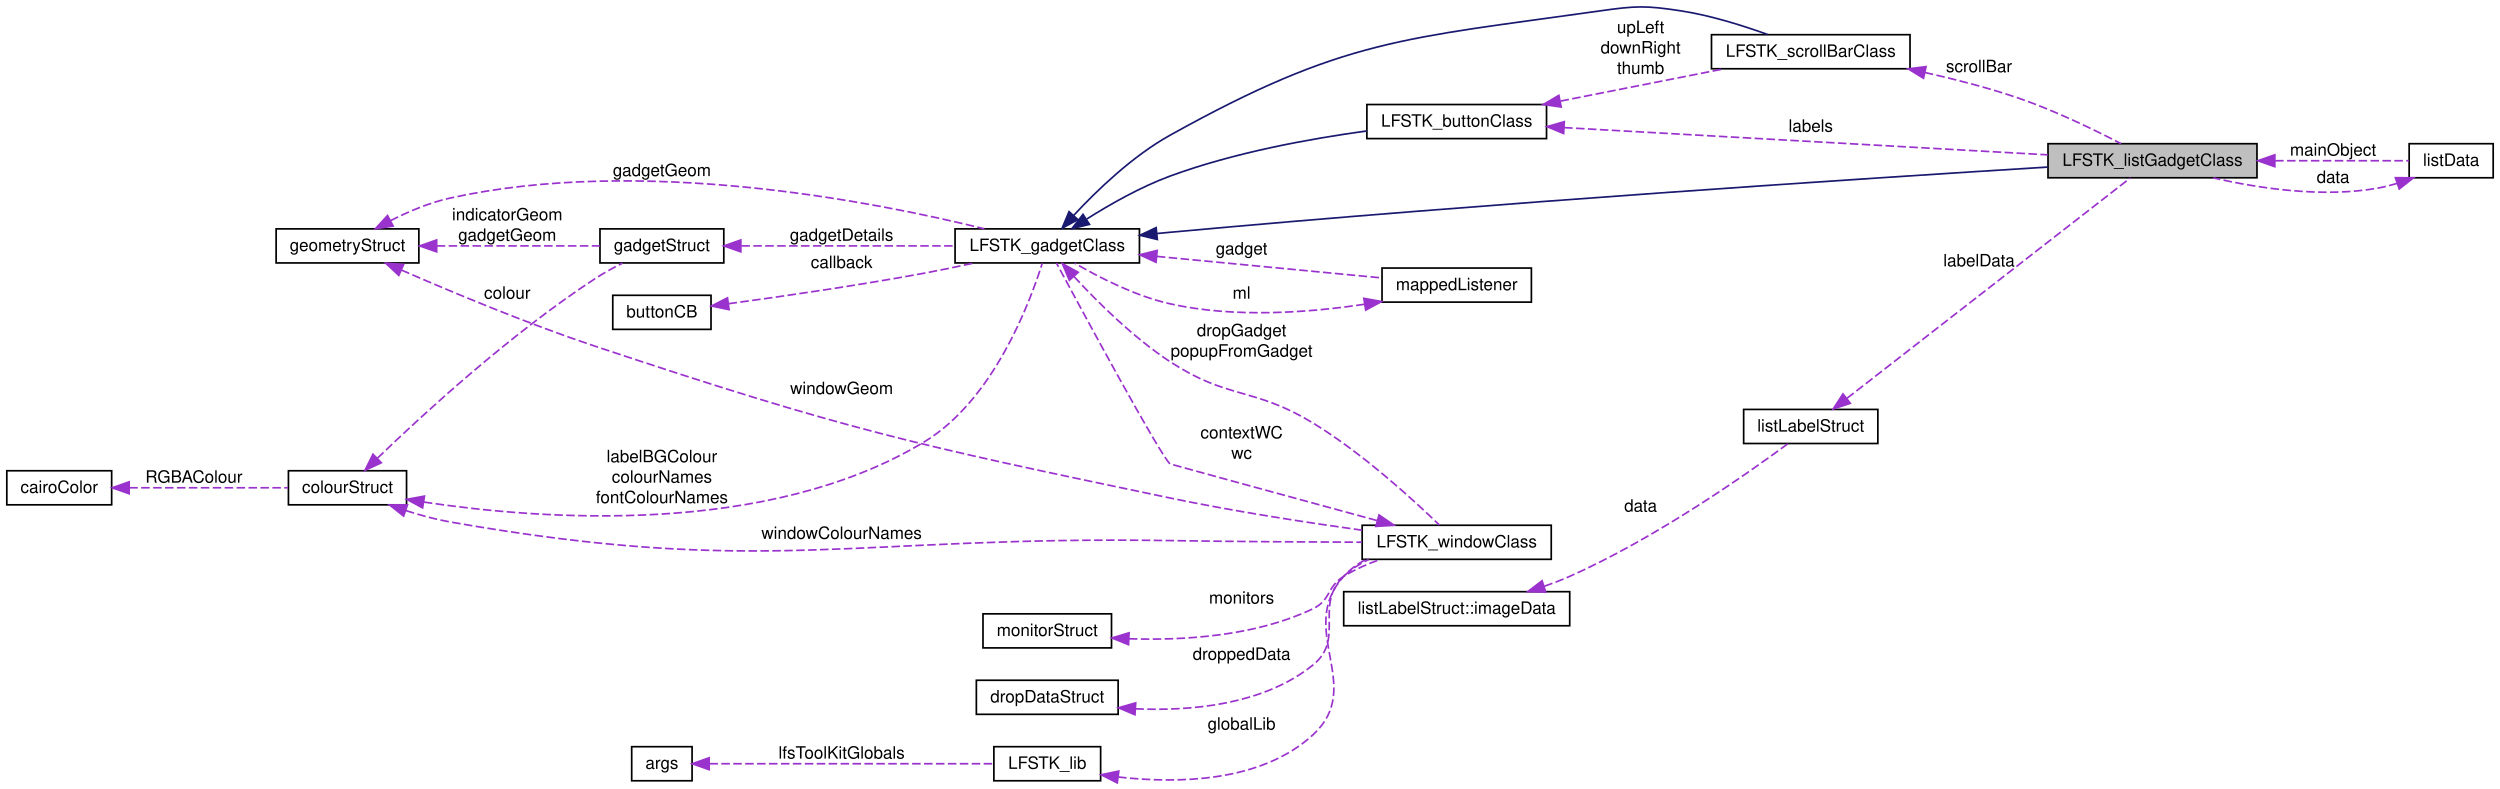
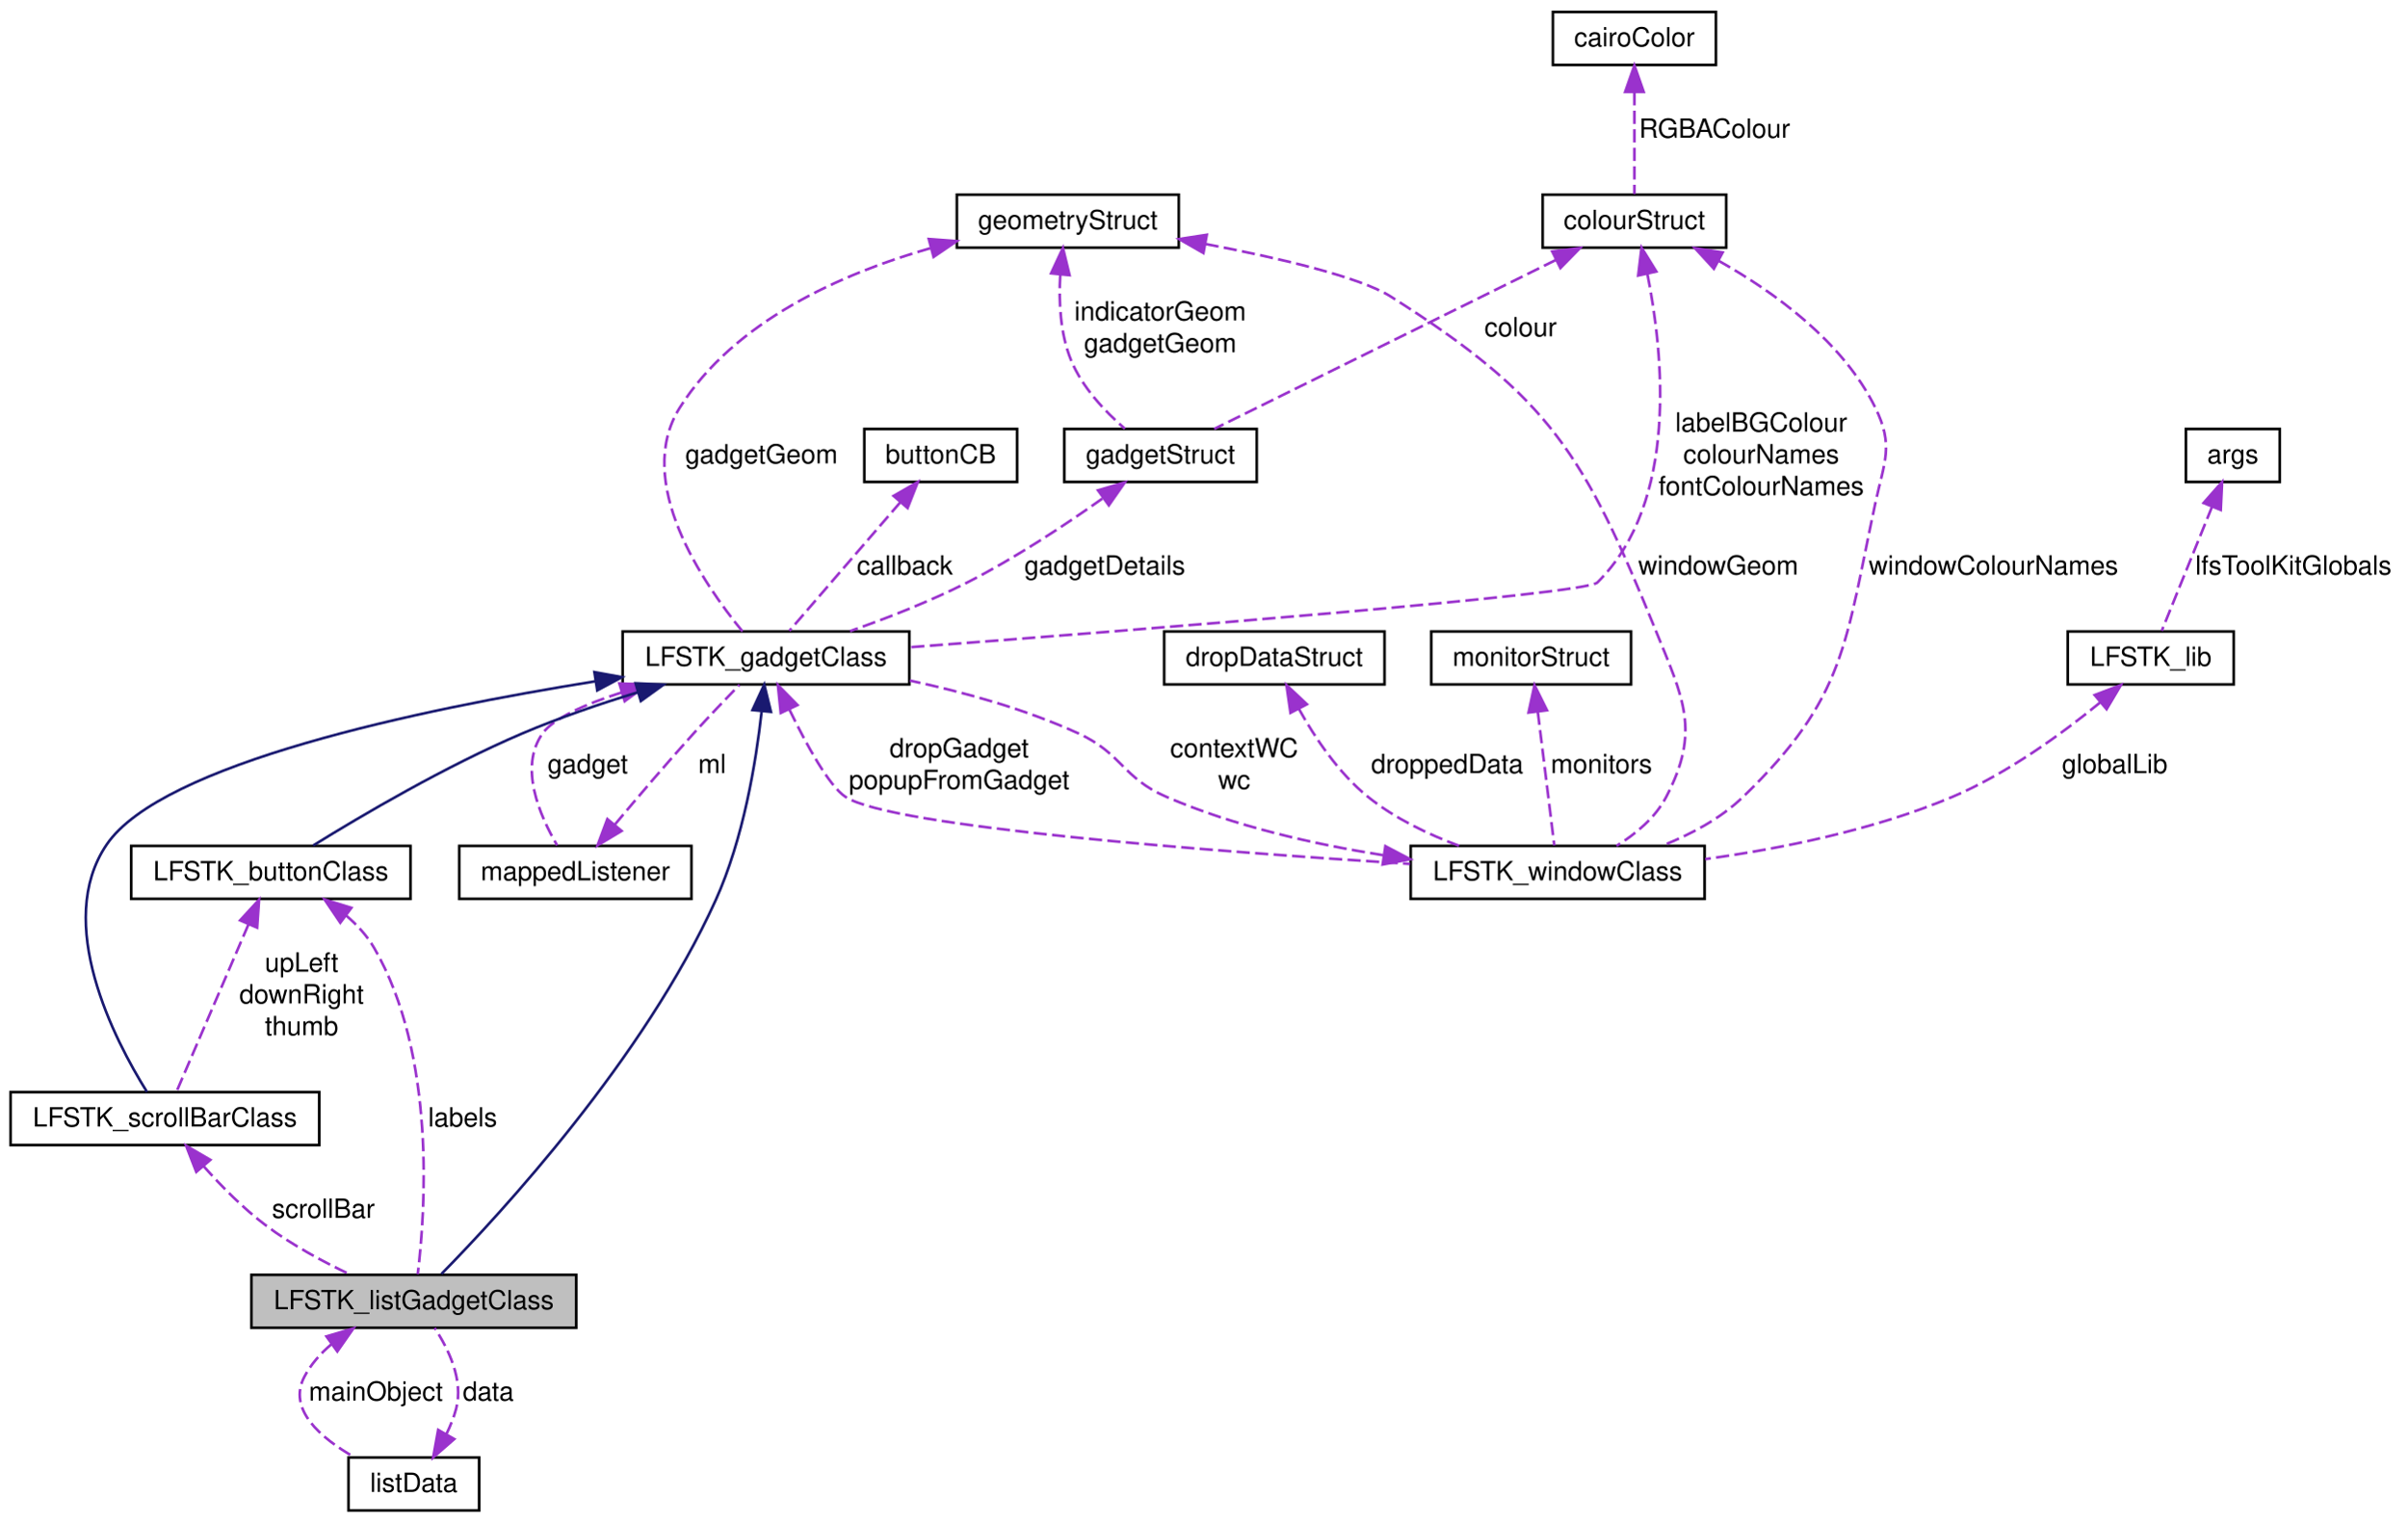
- <svg xmlns="http://www.w3.org/2000/svg" xmlns:xlink="http://www.w3.org/1999/xlink" width="1468pt" height="463pt" viewBox="0.00 0.00 1467.69 462.83">
-   <g id="graph0" class="graph" transform="scale(1 1) rotate(0) translate(4 458.8293)">
+ <svg xmlns="http://www.w3.org/2000/svg" xmlns:xlink="http://www.w3.org/1999/xlink" width="909pt" height="575pt" viewBox="0.00 0.00 909.06 575.00">
+   <g id="graph0" class="graph" transform="scale(1 1) rotate(0) translate(4 571)">
    <g id="node1" class="node">
      <g id="a_node1">
        <a xlink:title="List class for LFSToolKit.">
-           <polygon fill="#bfbfbf" stroke="#000000" points="1198.335,-354.5 1198.335,-374.5 1321.017,-374.5 1321.017,-354.5 1198.335,-354.5" />
-           <text text-anchor="middle" x="1259.676" y="-361.5" font-family="Helvetica,sans-Serif" font-size="10.00" fill="#000000">LFSTK_listGadgetClass</text>
-         </a>
-       </g>
-     </g>
-     <g id="node18" class="node">
-       <g id="a_node18">
+           <polygon fill="#bfbfbf" stroke="#000000" points="90.936,-69.5 90.936,-89.5 213.618,-89.5 213.618,-69.5 90.936,-69.5" />
+           <text text-anchor="middle" x="152.277" y="-76.5" font-family="Helvetica,sans-Serif" font-size="10.00" fill="#000000">LFSTK_listGadgetClass</text>
+         </a>
+       </g>
+     </g>
+     <g id="node16" class="node">
+       <g id="a_node16">
        <a xlink:href="structlist_data.xhtml" target="_top" xlink:title=" ">
-           <polygon fill="none" stroke="#000000" points="1410.357,-354.5 1410.357,-374.5 1459.69,-374.5 1459.69,-354.5 1410.357,-354.5" />
-           <text text-anchor="middle" x="1435.024" y="-361.5" font-family="Helvetica,sans-Serif" font-size="10.00" fill="#000000">listData</text>
-         </a>
-       </g>
-     </g>
-     <g id="edge26" class="edge">
-       <path fill="none" stroke="#9a32cd" stroke-dasharray="5,2" d="M1331.67,-364.5C1359.611,-364.5 1389.749,-364.5 1410.227,-364.5" />
-       <polygon fill="#9a32cd" stroke="#9a32cd" points="1331.497,-361 1321.497,-364.5 1331.497,-368 1331.497,-361" />
-       <text text-anchor="middle" x="1365.687" y="-367.5" font-family="Helvetica,sans-Serif" font-size="10.00" fill="#000000"> mainObject</text>
+           <polygon fill="none" stroke="#000000" points="127.611,-.5 127.611,-20.5 176.944,-20.5 176.944,-.5 127.611,-.5" />
+           <text text-anchor="middle" x="152.277" y="-7.5" font-family="Helvetica,sans-Serif" font-size="10.00" fill="#000000">listData</text>
+         </a>
+       </g>
+     </g>
+     <g id="edge24" class="edge">
+       <path fill="none" stroke="#9a32cd" stroke-dasharray="5,2" d="M121.151,-63.267C117.043,-59.782 113.407,-55.703 110.937,-51 104.49,-38.725 117.007,-27.915 129.915,-20.558" />
+       <polygon fill="#9a32cd" stroke="#9a32cd" points="119.289,-66.24 129.448,-69.246 123.382,-60.56 119.289,-66.24" />
+       <text text-anchor="middle" x="137.947" y="-42" font-family="Helvetica,sans-Serif" font-size="10.00" fill="#000000"> mainObject</text>
    </g>
    <g id="node2" class="node">
      <g id="a_node2">
        <a xlink:href="class_l_f_s_t_k__gadget_class.xhtml" target="_top" xlink:title="Base class for LFSToolKit gadgets.">
-           <polygon fill="none" stroke="#000000" points="556.694,-304.5 556.694,-324.5 664.939,-324.5 664.939,-304.5 556.694,-304.5" />
-           <text text-anchor="middle" x="610.817" y="-311.5" font-family="Helvetica,sans-Serif" font-size="10.00" fill="#000000">LFSTK_gadgetClass</text>
+           <polygon fill="none" stroke="#000000" points="231.155,-312.5 231.155,-332.5 339.399,-332.5 339.399,-312.5 231.155,-312.5" />
+           <text text-anchor="middle" x="285.277" y="-319.5" font-family="Helvetica,sans-Serif" font-size="10.00" fill="#000000">LFSTK_gadgetClass</text>
        </a>
      </g>
    </g>
    <g id="edge1" class="edge">
-       <path fill="none" stroke="#191970" d="M675.242,-321.769C677.841,-322.023 680.414,-322.268 682.939,-322.5 870.387,-339.715 1092.639,-354.243 1198.157,-360.786" />
-       <polygon fill="#191970" stroke="#191970" points="675.441,-318.271 665.14,-320.748 674.737,-325.236 675.441,-318.271" />
+       <path fill="none" stroke="#191970" d="M283.638,-302.233C281.51,-283.149 276.739,-254.122 266.277,-231 239.274,-171.321 185.366,-112.878 162.699,-89.812" />
+       <polygon fill="#191970" stroke="#191970" points="280.179,-302.829 284.629,-312.444 287.147,-302.153 280.179,-302.829" />
    </g>
    <g id="node7" class="node">
      <g id="a_node7">
        <a xlink:href="class_l_f_s_t_k__window_class.xhtml" target="_top" xlink:title="Window class for LFSToolKit.">
-           <polygon fill="none" stroke="#000000" points="795.694,-130.5 795.694,-150.5 906.699,-150.5 906.699,-130.5 795.694,-130.5" />
-           <text text-anchor="middle" x="851.197" y="-137.5" font-family="Helvetica,sans-Serif" font-size="10.00" fill="#000000">LFSTK_windowClass</text>
+           <polygon fill="none" stroke="#000000" points="528.774,-231.5 528.774,-251.5 639.779,-251.5 639.779,-231.5 528.774,-231.5" />
+           <text text-anchor="middle" x="584.277" y="-238.5" font-family="Helvetica,sans-Serif" font-size="10.00" fill="#000000">LFSTK_windowClass</text>
        </a>
      </g>
    </g>
    <g id="edge10" class="edge">
-       <path fill="none" stroke="#9a32cd" stroke-dasharray="5,2" d="M626.519,-296.518C640.251,-281.624 661.329,-260.678 682.939,-246.5 716.871,-224.239 732.235,-231.677 766.854,-210.5 796.073,-192.626 825.901,-165.28 841.036,-150.619" />
-       <polygon fill="#9a32cd" stroke="#9a32cd" points="623.79,-294.319 619.69,-304.088 628.987,-299.008 623.79,-294.319" />
-       <text text-anchor="middle" x="724.896" y="-261.5" font-family="Helvetica,sans-Serif" font-size="10.00" fill="#000000"> dropGadget</text>
-       <text text-anchor="middle" x="724.896" y="-249.5" font-family="Helvetica,sans-Serif" font-size="10.00" fill="#000000">popupFromGadget</text>
+       <path fill="none" stroke="#9a32cd" stroke-dasharray="5,2" d="M294.166,-302.92C300.561,-289.748 309.122,-274.071 315.362,-270 332.786,-258.634 454.998,-249.344 528.538,-244.705" />
+       <polygon fill="#9a32cd" stroke="#9a32cd" points="290.857,-301.732 289.773,-312.271 297.193,-304.709 290.857,-301.732" />
+       <text text-anchor="middle" x="358.235" y="-285" font-family="Helvetica,sans-Serif" font-size="10.00" fill="#000000"> dropGadget</text>
+       <text text-anchor="middle" x="358.235" y="-273" font-family="Helvetica,sans-Serif" font-size="10.00" fill="#000000">popupFromGadget</text>
    </g>
    <g id="node12" class="node">
      <g id="a_node12">
        <a xlink:href="structmapped_listener.xhtml" target="_top" xlink:title=" ">
-           <polygon fill="none" stroke="#000000" points="807.354,-281.5 807.354,-301.5 895.04,-301.5 895.04,-281.5 807.354,-281.5" />
-           <text text-anchor="middle" x="851.197" y="-288.5" font-family="Helvetica,sans-Serif" font-size="10.00" fill="#000000">mappedListener</text>
+           <polygon fill="none" stroke="#000000" points="169.434,-231.5 169.434,-251.5 257.12,-251.5 257.12,-231.5 169.434,-231.5" />
+           <text text-anchor="middle" x="213.277" y="-238.5" font-family="Helvetica,sans-Serif" font-size="10.00" fill="#000000">mappedListener</text>
        </a>
      </g>
    </g>
    <g id="edge16" class="edge">
-       <path fill="none" stroke="#9a32cd" stroke-dasharray="5,2" d="M675.139,-308.346C716.893,-304.35 770.217,-299.248 807.185,-295.711" />
-       <polygon fill="#9a32cd" stroke="#9a32cd" points="674.683,-304.873 665.062,-309.31 675.35,-311.841 674.683,-304.873" />
-       <text text-anchor="middle" x="724.896" y="-309.5" font-family="Helvetica,sans-Serif" font-size="10.00" fill="#000000"> gadget</text>
+       <path fill="none" stroke="#9a32cd" stroke-dasharray="5,2" d="M230.797,-309.482C217.081,-305.061 205.061,-299.765 200.924,-294 191.861,-281.372 199.746,-263.046 206.41,-251.722" />
+       <polygon fill="#9a32cd" stroke="#9a32cd" points="229.903,-312.868 240.487,-312.399 231.92,-306.165 229.903,-312.868" />
+       <text text-anchor="middle" x="217.953" y="-279" font-family="Helvetica,sans-Serif" font-size="10.00" fill="#000000"> gadget</text>
    </g>
    <g id="node14" class="node">
      <g id="a_node14">
        <a xlink:href="class_l_f_s_t_k__scroll_bar_class.xhtml" target="_top" xlink:title="Scrollbar class for LFSToolKit.">
-           <polygon fill="none" stroke="#000000" points="1000.771,-418.5 1000.771,-438.5 1117.325,-438.5 1117.325,-418.5 1000.771,-418.5" />
-           <text text-anchor="middle" x="1059.048" y="-425.5" font-family="Helvetica,sans-Serif" font-size="10.00" fill="#000000">LFSTK_scrollBarClass</text>
+           <polygon fill="none" stroke="#000000" points="0,-138.5 0,-158.5 116.554,-158.5 116.554,-138.5 0,-138.5" />
+           <text text-anchor="middle" x="58.277" y="-145.5" font-family="Helvetica,sans-Serif" font-size="10.00" fill="#000000">LFSTK_scrollBarClass</text>
        </a>
      </g>
    </g>
    <g id="edge20" class="edge">
-       <path fill="none" stroke="#191970" d="M626.255,-332.329C639.825,-346.959 660.813,-367.199 682.939,-379.5 785.076,-436.285 819.833,-436.116 935.54,-452.5 956.324,-455.443 962.023,-455.687 982.771,-452.5 1000.197,-449.823 1019.106,-443.896 1033.737,-438.601" />
-       <polygon fill="#191970" stroke="#191970" points="628.817,-329.945 619.519,-324.865 623.62,-334.634 628.817,-329.945" />
+       <path fill="none" stroke="#191970" d="M220.898,-313.69C154.279,-303.032 57.081,-282.62 36.277,-252 16.249,-222.522 39.21,-178.284 51.507,-158.585" />
+       <polygon fill="#191970" stroke="#191970" points="220.481,-317.167 230.902,-315.254 221.562,-310.251 220.481,-317.167" />
    </g>
    <g id="node15" class="node">
      <g id="a_node15">
        <a xlink:href="class_l_f_s_t_k__button_class.xhtml" target="_top" xlink:title="Basic button class for LFSToolKit.">
-           <polygon fill="none" stroke="#000000" points="798.465,-377.5 798.465,-397.5 903.929,-397.5 903.929,-377.5 798.465,-377.5" />
-           <text text-anchor="middle" x="851.197" y="-384.5" font-family="Helvetica,sans-Serif" font-size="10.00" fill="#000000">LFSTK_buttonClass</text>
+           <polygon fill="none" stroke="#000000" points="45.544,-231.5 45.544,-251.5 151.01,-251.5 151.01,-231.5 45.544,-231.5" />
+           <text text-anchor="middle" x="98.277" y="-238.5" font-family="Helvetica,sans-Serif" font-size="10.00" fill="#000000">LFSTK_buttonClass</text>
        </a>
      </g>
    </g>
    <g id="edge22" class="edge">
-       <path fill="none" stroke="#191970" d="M634.041,-330.316C647.729,-338.956 665.695,-349.158 682.939,-355.5 720.335,-369.254 764.683,-377.377 798.458,-381.995" />
-       <polygon fill="#191970" stroke="#191970" points="635.604,-327.158 625.311,-324.651 631.794,-333.03 635.604,-327.158" />
+       <path fill="none" stroke="#191970" d="M236.948,-309.556C222.668,-305.192 207.151,-299.909 193.277,-294 164.324,-281.669 132.718,-263.084 114.242,-251.653" />
+       <polygon fill="#191970" stroke="#191970" points="236.019,-312.931 246.602,-312.428 238.014,-306.222 236.019,-312.931" />
    </g>
    <g id="node3" class="node">
      <g id="a_node3">
        <a xlink:href="structgadget_struct.xhtml" target="_top" xlink:title=" ">
-           <polygon fill="none" stroke="#000000" points="348.233,-304.5 348.233,-324.5 420.923,-324.5 420.923,-304.5 348.233,-304.5" />
-           <text text-anchor="middle" x="384.578" y="-311.5" font-family="Helvetica,sans-Serif" font-size="10.00" fill="#000000">gadgetStruct</text>
+           <polygon fill="none" stroke="#000000" points="397.933,-389 397.933,-409 470.622,-409 470.622,-389 397.933,-389" />
+           <text text-anchor="middle" x="434.277" y="-396" font-family="Helvetica,sans-Serif" font-size="10.00" fill="#000000">gadgetStruct</text>
        </a>
      </g>
    </g>
    <g id="edge2" class="edge">
-       <path fill="none" stroke="#9a32cd" stroke-dasharray="5,2" d="M431.257,-314.5C467.628,-314.5 518.193,-314.5 556.4,-314.5" />
-       <polygon fill="#9a32cd" stroke="#9a32cd" points="430.927,-311 420.927,-314.5 430.927,-318 430.927,-311" />
-       <text text-anchor="middle" x="490.082" y="-317.5" font-family="Helvetica,sans-Serif" font-size="10.00" fill="#000000"> gadgetDetails</text>
+       <path fill="none" stroke="#9a32cd" stroke-dasharray="5,2" d="M412.335,-382.711C398.231,-372.718 379.246,-360.132 361.277,-351 347.207,-343.849 330.902,-337.5 317.01,-332.62" />
+       <polygon fill="#9a32cd" stroke="#9a32cd" points="410.679,-385.832 420.838,-388.841 414.773,-380.154 410.679,-385.832" />
+       <text text-anchor="middle" x="413.231" y="-354" font-family="Helvetica,sans-Serif" font-size="10.00" fill="#000000"> gadgetDetails</text>
    </g>
    <g id="node4" class="node">
      <g id="a_node4">
        <a xlink:href="structgeometry_struct.xhtml" target="_top" xlink:title=" ">
-           <polygon fill="none" stroke="#000000" points="158.11,-304.5 158.11,-324.5 241.898,-324.5 241.898,-304.5 158.11,-304.5" />
-           <text text-anchor="middle" x="200.004" y="-311.5" font-family="Helvetica,sans-Serif" font-size="10.00" fill="#000000">geometryStruct</text>
+           <polygon fill="none" stroke="#000000" points="357.383,-477.5 357.383,-497.5 441.171,-497.5 441.171,-477.5 357.383,-477.5" />
+           <text text-anchor="middle" x="399.277" y="-484.5" font-family="Helvetica,sans-Serif" font-size="10.00" fill="#000000">geometryStruct</text>
        </a>
      </g>
    </g>
    <g id="edge6" class="edge">
-       <path fill="none" stroke="#9a32cd" stroke-dasharray="5,2" d="M225.239,-329.293C235.612,-334.565 247.973,-339.85 259.898,-342.5 372.361,-367.49 509.465,-340.497 573.948,-324.525" />
-       <polygon fill="#9a32cd" stroke="#9a32cd" points="226.809,-326.163 216.34,-324.531 223.506,-332.335 226.809,-326.163" />
-       <text text-anchor="middle" x="384.578" y="-355.5" font-family="Helvetica,sans-Serif" font-size="10.00" fill="#000000"> gadgetGeom</text>
+       <path fill="none" stroke="#9a32cd" stroke-dasharray="5,2" d="M347.268,-477.255C313.995,-467.717 273.333,-449.822 252.698,-417 235.149,-389.086 261.595,-350.552 276.398,-332.539" />
+       <polygon fill="#9a32cd" stroke="#9a32cd" points="346.761,-480.742 357.326,-479.953 348.575,-473.981 346.761,-480.742" />
+       <text text-anchor="middle" x="283.567" y="-396" font-family="Helvetica,sans-Serif" font-size="10.00" fill="#000000"> gadgetGeom</text>
    </g>
    <g id="edge3" class="edge">
-       <path fill="none" stroke="#9a32cd" stroke-dasharray="5,2" d="M252.405,-314.5C282.949,-314.5 320.71,-314.5 348.04,-314.5" />
-       <polygon fill="#9a32cd" stroke="#9a32cd" points="252.349,-311 242.349,-314.5 252.349,-318 252.349,-311" />
-       <text text-anchor="middle" x="293.791" y="-329.5" font-family="Helvetica,sans-Serif" font-size="10.00" fill="#000000"> indicatorGeom</text>
-       <text text-anchor="middle" x="293.791" y="-317.5" font-family="Helvetica,sans-Serif" font-size="10.00" fill="#000000">gadgetGeom</text>
+       <path fill="none" stroke="#9a32cd" stroke-dasharray="5,2" d="M396.42,-467.153C395.829,-457.123 396.376,-445.054 400.49,-435 404.71,-424.687 413.357,-415.565 420.846,-409.083" />
+       <polygon fill="#9a32cd" stroke="#9a32cd" points="392.966,-467.79 397.44,-477.394 399.931,-467.096 392.966,-467.79" />
+       <text text-anchor="middle" x="434.171" y="-450" font-family="Helvetica,sans-Serif" font-size="10.00" fill="#000000"> indicatorGeom</text>
+       <text text-anchor="middle" x="434.171" y="-438" font-family="Helvetica,sans-Serif" font-size="10.00" fill="#000000">gadgetGeom</text>
    </g>
    <g id="edge8" class="edge">
-       <path fill="none" stroke="#9a32cd" stroke-dasharray="5,2" d="M231.666,-300.319C260.887,-287.558 305.677,-268.821 345.685,-255.5 492.769,-206.528 531.184,-198.158 682.939,-166.5 720.265,-158.713 762.698,-152.172 795.613,-147.599" />
-       <polygon fill="#9a32cd" stroke="#9a32cd" points="230.127,-297.172 222.382,-304.401 232.945,-303.58 230.127,-297.172" />
-       <text text-anchor="middle" x="490.082" y="-227.5" font-family="Helvetica,sans-Serif" font-size="10.00" fill="#000000"> windowGeom</text>
+       <path fill="none" stroke="#9a32cd" stroke-dasharray="5,2" d="M451.296,-478.868C478.899,-473.603 509.495,-466.464 521.277,-459 581.67,-420.738 594.326,-399.219 621.277,-333 631.854,-307.014 638.274,-294.864 625.277,-270 621.181,-262.164 613.84,-256.048 606.49,-251.525" />
+       <polygon fill="#9a32cd" stroke="#9a32cd" points="450.497,-475.457 441.303,-480.721 451.773,-482.339 450.497,-475.457" />
+       <text text-anchor="middle" x="644.947" y="-354" font-family="Helvetica,sans-Serif" font-size="10.00" fill="#000000"> windowGeom</text>
    </g>
    <g id="node5" class="node">
      <g id="a_node5">
        <a xlink:href="structcolour_struct.xhtml" target="_top" xlink:title=" ">
-           <polygon fill="none" stroke="#000000" points="165.334,-162.5 165.334,-182.5 234.674,-182.5 234.674,-162.5 165.334,-162.5" />
-           <text text-anchor="middle" x="200.004" y="-169.5" font-family="Helvetica,sans-Serif" font-size="10.00" fill="#000000">colourStruct</text>
+           <polygon fill="none" stroke="#000000" points="578.607,-477.5 578.607,-497.5 647.947,-497.5 647.947,-477.5 578.607,-477.5" />
+           <text text-anchor="middle" x="613.277" y="-484.5" font-family="Helvetica,sans-Serif" font-size="10.00" fill="#000000">colourStruct</text>
        </a>
      </g>
    </g>
    <g id="edge18" class="edge">
-       <path fill="none" stroke="#9a32cd" stroke-dasharray="5,2" d="M244.824,-164.117C313.529,-153.741 446.581,-143.644 538.694,-199.5 579.198,-224.061 600.56,-280.948 607.869,-304.257" />
-       <polygon fill="#9a32cd" stroke="#9a32cd" points="244.097,-160.688 234.767,-165.708 245.191,-167.602 244.097,-160.688" />
-       <text text-anchor="middle" x="384.578" y="-187.5" font-family="Helvetica,sans-Serif" font-size="10.00" fill="#000000"> labelBGColour</text>
-       <text text-anchor="middle" x="384.578" y="-175.5" font-family="Helvetica,sans-Serif" font-size="10.00" fill="#000000">colourNames</text>
-       <text text-anchor="middle" x="384.578" y="-163.5" font-family="Helvetica,sans-Serif" font-size="10.00" fill="#000000">fontColourNames</text>
+       <path fill="none" stroke="#9a32cd" stroke-dasharray="5,2" d="M618.196,-467.407C624.195,-437.474 630.076,-381.441 599.277,-351 594.715,-346.491 428.393,-333.298 339.711,-326.561" />
+       <polygon fill="#9a32cd" stroke="#9a32cd" points="614.707,-466.974 615.967,-477.494 621.542,-468.484 614.707,-466.974" />
+       <text text-anchor="middle" x="661.17" y="-408" font-family="Helvetica,sans-Serif" font-size="10.00" fill="#000000"> labelBGColour</text>
+       <text text-anchor="middle" x="661.17" y="-396" font-family="Helvetica,sans-Serif" font-size="10.00" fill="#000000">colourNames</text>
+       <text text-anchor="middle" x="661.17" y="-384" font-family="Helvetica,sans-Serif" font-size="10.00" fill="#000000">fontColourNames</text>
    </g>
    <g id="edge4" class="edge">
-       <path fill="none" stroke="#9a32cd" stroke-dasharray="5,2" d="M217.552,-189.835C243.831,-215.187 295.68,-262.895 345.685,-295.5 350.595,-298.702 356.124,-301.716 361.438,-304.36" />
-       <polygon fill="#9a32cd" stroke="#9a32cd" points="219.856,-187.193 210.248,-182.727 214.974,-192.21 219.856,-187.193" />
-       <text text-anchor="middle" x="293.791" y="-283.5" font-family="Helvetica,sans-Serif" font-size="10.00" fill="#000000"> colour</text>
+       <path fill="none" stroke="#9a32cd" stroke-dasharray="5,2" d="M583.583,-472.819C547.084,-454.773 486.119,-424.631 454.571,-409.034" />
+       <polygon fill="#9a32cd" stroke="#9a32cd" points="582.228,-476.053 592.743,-477.348 585.33,-469.778 582.228,-476.053" />
+       <text text-anchor="middle" x="570.279" y="-444" font-family="Helvetica,sans-Serif" font-size="10.00" fill="#000000"> colour</text>
    </g>
    <g id="edge12" class="edge">
-       <path fill="none" stroke="#9a32cd" stroke-dasharray="5,2" d="M234.327,-159.108C242.58,-156.43 251.454,-153.985 259.898,-152.5 445.135,-119.913 494.881,-144.504 682.939,-141.5 720.472,-140.901 762.719,-140.651 795.491,-140.551" />
-       <polygon fill="#9a32cd" stroke="#9a32cd" points="232.954,-155.879 224.637,-162.443 235.232,-162.498 232.954,-155.879" />
-       <text text-anchor="middle" x="490.082" y="-142.5" font-family="Helvetica,sans-Serif" font-size="10.00" fill="#000000"> windowColourNames</text>
+       <path fill="none" stroke="#9a32cd" stroke-dasharray="5,2" d="M645.093,-472.508C666.132,-460.684 692.015,-442.01 704.277,-417 711.32,-402.634 707.638,-396.643 704.277,-381 692.912,-328.1 693.23,-307.553 654.277,-270 645.775,-261.804 634.6,-255.848 623.681,-251.57" />
+       <polygon fill="#9a32cd" stroke="#9a32cd" points="643.296,-469.501 636.132,-477.306 646.6,-475.672 643.296,-469.501" />
+       <text text-anchor="middle" x="748.889" y="-354" font-family="Helvetica,sans-Serif" font-size="10.00" fill="#000000"> windowColourNames</text>
    </g>
    <g id="node6" class="node">
      <g id="a_node6">
        <a xlink:href="structcairo_color.xhtml" target="_top" xlink:title=" ">
-           <polygon fill="none" stroke="#000000" points="0,-162.5 0,-182.5 61.551,-182.5 61.551,-162.5 0,-162.5" />
-           <text text-anchor="middle" x="30.776" y="-169.5" font-family="Helvetica,sans-Serif" font-size="10.00" fill="#000000">cairoColor</text>
+           <polygon fill="none" stroke="#000000" points="582.501,-546.5 582.501,-566.5 644.053,-566.5 644.053,-546.5 582.501,-546.5" />
+           <text text-anchor="middle" x="613.277" y="-553.5" font-family="Helvetica,sans-Serif" font-size="10.00" fill="#000000">cairoColor</text>
        </a>
      </g>
    </g>
    <g id="edge5" class="edge">
-       <path fill="none" stroke="#9a32cd" stroke-dasharray="5,2" d="M71.878,-172.5C100.404,-172.5 137.996,-172.5 165.074,-172.5" />
-       <polygon fill="#9a32cd" stroke="#9a32cd" points="71.815,-169 61.815,-172.5 71.815,-176 71.815,-169" />
-       <text text-anchor="middle" x="109.831" y="-175.5" font-family="Helvetica,sans-Serif" font-size="10.00" fill="#000000"> RGBAColour</text>
+       <path fill="none" stroke="#9a32cd" stroke-dasharray="5,2" d="M613.277,-536.218C613.277,-523.568 613.277,-507.829 613.277,-497.723" />
+       <polygon fill="#9a32cd" stroke="#9a32cd" points="609.777,-536.319 613.277,-546.319 616.777,-536.319 609.777,-536.319" />
+       <text text-anchor="middle" x="643.557" y="-519" font-family="Helvetica,sans-Serif" font-size="10.00" fill="#000000"> RGBAColour</text>
    </g>
    <g id="edge7" class="edge">
-       <path fill="none" stroke="#9a32cd" stroke-dasharray="5,2" d="M804.38,-153.271C754.646,-166.841 683.095,-186.379 682.939,-186.5 677.634,-190.637 632.078,-274.909 616.227,-304.409" />
-       <polygon fill="#9a32cd" stroke="#9a32cd" points="805.592,-156.568 814.318,-150.559 803.749,-149.815 805.592,-156.568" />
-       <text text-anchor="middle" x="724.896" y="-201.5" font-family="Helvetica,sans-Serif" font-size="10.00" fill="#000000"> contextWC</text>
-       <text text-anchor="middle" x="724.896" y="-189.5" font-family="Helvetica,sans-Serif" font-size="10.00" fill="#000000">wc</text>
+       <path fill="none" stroke="#9a32cd" stroke-dasharray="5,2" d="M518.371,-247.997C492.163,-252.159 462.214,-258.949 436.605,-270 419.845,-277.232 419.865,-286.382 403.277,-294 383.359,-303.148 360.15,-309.567 339.611,-313.964" />
+       <polygon fill="#9a32cd" stroke="#9a32cd" points="519.216,-251.41 528.591,-246.475 518.184,-244.486 519.216,-251.41" />
+       <text text-anchor="middle" x="462.113" y="-285" font-family="Helvetica,sans-Serif" font-size="10.00" fill="#000000"> contextWC</text>
+       <text text-anchor="middle" x="462.113" y="-273" font-family="Helvetica,sans-Serif" font-size="10.00" fill="#000000">wc</text>
    </g>
    <g id="node8" class="node">
      <g id="a_node8">
        <a xlink:href="structmonitor_struct.xhtml" target="_top" xlink:title=" ">
-           <polygon fill="none" stroke="#000000" points="573.092,-78.5 573.092,-98.5 648.54,-98.5 648.54,-78.5 573.092,-78.5" />
-           <text text-anchor="middle" x="610.817" y="-85.5" font-family="Helvetica,sans-Serif" font-size="10.00" fill="#000000">monitorStruct</text>
+           <polygon fill="none" stroke="#000000" points="536.553,-312.5 536.553,-332.5 612.001,-332.5 612.001,-312.5 536.553,-312.5" />
+           <text text-anchor="middle" x="574.277" y="-319.5" font-family="Helvetica,sans-Serif" font-size="10.00" fill="#000000">monitorStruct</text>
        </a>
      </g>
    </g>
    <g id="edge9" class="edge">
-       <path fill="none" stroke="#9a32cd" stroke-dasharray="5,2" d="M658.749,-83.867C690.86,-82.781 733.245,-85.358 766.854,-101.5 777.34,-106.536 774.953,-114.394 784.854,-120.5 791.407,-124.541 798.83,-127.812 806.279,-130.445" />
-       <polygon fill="#9a32cd" stroke="#9a32cd" points="658.534,-80.373 648.709,-84.336 658.861,-87.365 658.534,-80.373" />
-       <text text-anchor="middle" x="724.896" y="-104.5" font-family="Helvetica,sans-Serif" font-size="10.00" fill="#000000"> monitors</text>
+       <path fill="none" stroke="#9a32cd" stroke-dasharray="5,2" d="M576.784,-302.197C578.77,-286.105 581.463,-264.294 583.021,-251.675" />
+       <polygon fill="#9a32cd" stroke="#9a32cd" points="573.295,-301.888 575.543,-312.241 580.242,-302.745 573.295,-301.888" />
+       <text text-anchor="middle" x="600.833" y="-279" font-family="Helvetica,sans-Serif" font-size="10.00" fill="#000000"> monitors</text>
    </g>
    <g id="node9" class="node">
      <g id="a_node9">
        <a xlink:href="structdrop_data_struct.xhtml" target="_top" xlink:title=" ">
-           <polygon fill="none" stroke="#000000" points="569.198,-39.5 569.198,-59.5 652.435,-59.5 652.435,-39.5 569.198,-39.5" />
-           <text text-anchor="middle" x="610.817" y="-46.5" font-family="Helvetica,sans-Serif" font-size="10.00" fill="#000000">dropDataStruct</text>
+           <polygon fill="none" stroke="#000000" points="435.659,-312.5 435.659,-332.5 518.895,-332.5 518.895,-312.5 435.659,-312.5" />
+           <text text-anchor="middle" x="477.277" y="-319.5" font-family="Helvetica,sans-Serif" font-size="10.00" fill="#000000">dropDataStruct</text>
        </a>
      </g>
    </g>
    <g id="edge11" class="edge">
-       <path fill="none" stroke="#9a32cd" stroke-dasharray="5,2" d="M662.543,-42.737C695.785,-41.28 737.993,-45.192 766.854,-68.5 785.881,-83.866 767.214,-103.56 784.854,-120.5 789.106,-124.583 794.16,-127.836 799.555,-130.426" />
-       <polygon fill="#9a32cd" stroke="#9a32cd" points="662.308,-39.245 652.539,-43.346 662.733,-46.232 662.308,-39.245" />
-       <text text-anchor="middle" x="724.896" y="-71.5" font-family="Helvetica,sans-Serif" font-size="10.00" fill="#000000"> droppedData</text>
+       <path fill="none" stroke="#9a32cd" stroke-dasharray="5,2" d="M486.492,-303.366C492.616,-292.352 501.573,-278.962 512.699,-270 522.699,-261.945 535.264,-255.923 547.065,-251.543" />
+       <polygon fill="#9a32cd" stroke="#9a32cd" points="483.374,-301.776 481.857,-312.262 489.582,-305.011 483.374,-301.776" />
+       <text text-anchor="middle" x="542.566" y="-279" font-family="Helvetica,sans-Serif" font-size="10.00" fill="#000000"> droppedData</text>
    </g>
    <g id="node10" class="node">
      <g id="a_node10">
        <a xlink:href="class_l_f_s_t_k__lib.xhtml" target="_top" xlink:title="Library of useful routines for LFSToolKit.">
-           <polygon fill="none" stroke="#000000" points="579.481,-.5 579.481,-20.5 642.152,-20.5 642.152,-.5 579.481,-.5" />
-           <text text-anchor="middle" x="610.817" y="-7.5" font-family="Helvetica,sans-Serif" font-size="10.00" fill="#000000">LFSTK_lib</text>
+           <polygon fill="none" stroke="#000000" points="776.942,-312.5 776.942,-332.5 839.612,-332.5 839.612,-312.5 776.942,-312.5" />
+           <text text-anchor="middle" x="808.277" y="-319.5" font-family="Helvetica,sans-Serif" font-size="10.00" fill="#000000">LFSTK_lib</text>
        </a>
      </g>
    </g>
    <g id="edge13" class="edge">
-       <path fill="none" stroke="#9a32cd" stroke-dasharray="5,2" d="M652.379,-2.711C687.382,1.282 736.472,.469 766.854,-27.5 797.828,-56.014 756.635,-89.257 784.854,-120.5 788.563,-124.607 793.081,-127.883 797.998,-130.495" />
-       <polygon fill="#9a32cd" stroke="#9a32cd" points="651.917,.758 642.457,-4.013 652.827,-6.183 651.917,.758" />
-       <text text-anchor="middle" x="724.896" y="-30.5" font-family="Helvetica,sans-Serif" font-size="10.00" fill="#000000"> globalLib</text>
+       <path fill="none" stroke="#9a32cd" stroke-dasharray="5,2" d="M789.306,-305.794C774.9,-294.002 754.082,-278.793 733.277,-270 703.802,-257.543 668.742,-250.491 640.038,-246.519" />
+       <polygon fill="#9a32cd" stroke="#9a32cd" points="787.093,-308.506 796.998,-312.267 791.601,-303.15 787.093,-308.506" />
+       <text text-anchor="middle" x="794.672" y="-279" font-family="Helvetica,sans-Serif" font-size="10.00" fill="#000000"> globalLib</text>
    </g>
    <g id="node11" class="node">
      <g id="a_node11">
        <a xlink:href="structargs.xhtml" target="_top" xlink:title=" ">
-           <polygon fill="none" stroke="#000000" points="366.854,-.5 366.854,-20.5 402.301,-20.5 402.301,-.5 366.854,-.5" />
-           <text text-anchor="middle" x="384.578" y="-7.5" font-family="Helvetica,sans-Serif" font-size="10.00" fill="#000000">args</text>
+           <polygon fill="none" stroke="#000000" points="821.553,-389 821.553,-409 857,-409 857,-389 821.553,-389" />
+           <text text-anchor="middle" x="839.277" y="-396" font-family="Helvetica,sans-Serif" font-size="10.00" fill="#000000">args</text>
        </a>
      </g>
    </g>
    <g id="edge14" class="edge">
-       <path fill="none" stroke="#9a32cd" stroke-dasharray="5,2" d="M412.472,-10.5C454.79,-10.5 534.965,-10.5 579.322,-10.5" />
-       <polygon fill="#9a32cd" stroke="#9a32cd" points="412.331,-7 402.331,-10.5 412.33,-14 412.331,-7" />
-       <text text-anchor="middle" x="490.082" y="-13.5" font-family="Helvetica,sans-Serif" font-size="10.00" fill="#000000"> lfsToolKitGlobals</text>
+       <path fill="none" stroke="#9a32cd" stroke-dasharray="5,2" d="M831.438,-379.655C825.394,-364.742 817.276,-344.706 812.43,-332.748" />
+       <polygon fill="#9a32cd" stroke="#9a32cd" points="828.225,-381.046 835.224,-388.999 834.712,-378.416 828.225,-381.046" />
+       <text text-anchor="middle" x="862.169" y="-354" font-family="Helvetica,sans-Serif" font-size="10.00" fill="#000000"> lfsToolKitGlobals</text>
    </g>
    <g id="edge15" class="edge">
-       <path fill="none" stroke="#9a32cd" stroke-dasharray="5,2" d="M797.101,-280.247C763.811,-275.217 720.477,-272.095 682.939,-280.5 662.541,-285.067 641.114,-296.075 626.968,-304.338" />
-       <polygon fill="#9a32cd" stroke="#9a32cd" points="796.662,-283.721 807.092,-281.859 797.777,-276.811 796.662,-283.721" />
-       <text text-anchor="middle" x="724.896" y="-283.5" font-family="Helvetica,sans-Serif" font-size="10.00" fill="#000000"> ml</text>
+       <path fill="none" stroke="#9a32cd" stroke-dasharray="5,2" d="M228.202,-259.572C236.763,-269.803 247.796,-282.761 257.95,-294 263.556,-300.206 270.025,-306.969 275.262,-312.349" />
+       <polygon fill="#9a32cd" stroke="#9a32cd" points="230.753,-257.166 221.666,-251.718 225.373,-261.644 230.753,-257.166" />
+       <text text-anchor="middle" x="264.94" y="-279" font-family="Helvetica,sans-Serif" font-size="10.00" fill="#000000"> ml</text>
    </g>
    <g id="node13" class="node">
      <g id="a_node13">
        <a xlink:href="structbutton_c_b.xhtml" target="_top" xlink:title=" ">
-           <polygon fill="none" stroke="#000000" points="355.737,-265.5 355.737,-285.5 413.419,-285.5 413.419,-265.5 355.737,-265.5" />
-           <text text-anchor="middle" x="384.578" y="-272.5" font-family="Helvetica,sans-Serif" font-size="10.00" fill="#000000">buttonCB</text>
+           <polygon fill="none" stroke="#000000" points="322.436,-389 322.436,-409 380.118,-409 380.118,-389 322.436,-389" />
+           <text text-anchor="middle" x="351.277" y="-396" font-family="Helvetica,sans-Serif" font-size="10.00" fill="#000000">buttonCB</text>
        </a>
      </g>
    </g>
    <g id="edge17" class="edge">
-       <path fill="none" stroke="#9a32cd" stroke-dasharray="5,2" d="M423.693,-280.565C454.92,-284.795 499.74,-291.282 538.694,-298.5 548.152,-300.253 558.259,-302.352 567.822,-304.444" />
-       <polygon fill="#9a32cd" stroke="#9a32cd" points="424.028,-277.079 413.652,-279.22 423.098,-284.017 424.028,-277.079" />
-       <text text-anchor="middle" x="490.082" y="-301.5" font-family="Helvetica,sans-Serif" font-size="10.00" fill="#000000"> callback</text>
+       <path fill="none" stroke="#9a32cd" stroke-dasharray="5,2" d="M336.051,-381.352C323.061,-366.295 304.832,-345.166 294.118,-332.748" />
+       <polygon fill="#9a32cd" stroke="#9a32cd" points="333.466,-383.714 342.649,-388.999 338.766,-379.141 333.466,-383.714" />
+       <text text-anchor="middle" x="337.724" y="-354" font-family="Helvetica,sans-Serif" font-size="10.00" fill="#000000"> callback</text>
    </g>
    <g id="edge19" class="edge">
-       <path fill="none" stroke="#9a32cd" stroke-dasharray="5,2" d="M1125.991,-416.325C1143.863,-412.337 1163.016,-407.388 1180.335,-401.5 1201.92,-394.162 1225.449,-382.72 1241.234,-374.503" />
-       <polygon fill="#9a32cd" stroke="#9a32cd" points="1125.247,-412.904 1116.214,-418.44 1126.728,-419.746 1125.247,-412.904" />
-       <text text-anchor="middle" x="1157.83" y="-416.5" font-family="Helvetica,sans-Serif" font-size="10.00" fill="#000000"> scrollBar</text>
-     </g>
-     <g id="edge27" class="edge">
-       <path fill="none" stroke="#9a32cd" stroke-dasharray="5,2" d="M914.258,-383.949C991.518,-379.599 1121.552,-372.277 1198.12,-367.966" />
-       <polygon fill="#9a32cd" stroke="#9a32cd" points="913.967,-380.46 904.18,-384.517 914.361,-387.449 913.967,-380.46" />
-       <text text-anchor="middle" x="1059.048" y="-381.5" font-family="Helvetica,sans-Serif" font-size="10.00" fill="#000000"> labels</text>
+       <path fill="none" stroke="#9a32cd" stroke-dasharray="5,2" d="M72.852,-130.569C79.57,-123.009 87.966,-114.48 96.615,-108 106.259,-100.774 118.005,-94.456 128.216,-89.618" />
+       <polygon fill="#9a32cd" stroke="#9a32cd" points="70.125,-128.372 66.287,-138.248 75.445,-132.921 70.125,-128.372" />
+       <text text-anchor="middle" x="118.108" y="-111" font-family="Helvetica,sans-Serif" font-size="10.00" fill="#000000"> scrollBar</text>
+     </g>
+     <g id="edge25" class="edge">
+       <path fill="none" stroke="#9a32cd" stroke-dasharray="5,2" d="M126.759,-225.183C130.873,-221.664 134.609,-217.597 137.277,-213 160.806,-172.453 156.634,-113.279 153.756,-89.724" />
+       <polygon fill="#9a32cd" stroke="#9a32cd" points="124.508,-222.495 118.567,-231.267 128.682,-228.114 124.508,-222.495" />
+       <text text-anchor="middle" x="170.724" y="-145.5" font-family="Helvetica,sans-Serif" font-size="10.00" fill="#000000"> labels</text>
    </g>
    <g id="edge21" class="edge">
-       <path fill="none" stroke="#9a32cd" stroke-dasharray="5,2" d="M912.125,-399.519C942.588,-405.527 979.035,-412.717 1008.006,-418.432" />
-       <polygon fill="#9a32cd" stroke="#9a32cd" points="912.531,-396.031 902.043,-397.53 911.177,-402.899 912.531,-396.031" />
-       <text text-anchor="middle" x="959.155" y="-439.5" font-family="Helvetica,sans-Serif" font-size="10.00" fill="#000000"> upLeft</text>
-       <text text-anchor="middle" x="959.155" y="-427.5" font-family="Helvetica,sans-Serif" font-size="10.00" fill="#000000">downRight</text>
-       <text text-anchor="middle" x="959.155" y="-415.5" font-family="Helvetica,sans-Serif" font-size="10.00" fill="#000000">thumb</text>
-     </g>
-     <g id="node16" class="node">
-       <g id="a_node16">
-         <a xlink:href="structlist_label_struct.xhtml" target="_top" xlink:title=" ">
-           <polygon fill="none" stroke="#000000" points="1019.654,-198.5 1019.654,-218.5 1098.441,-218.5 1098.441,-198.5 1019.654,-198.5" />
-           <text text-anchor="middle" x="1059.048" y="-205.5" font-family="Helvetica,sans-Serif" font-size="10.00" fill="#000000">listLabelStruct</text>
-         </a>
-       </g>
+       <path fill="none" stroke="#9a32cd" stroke-dasharray="5,2" d="M89.803,-221.799C81.475,-202.436 69.1,-173.663 62.609,-158.571" />
+       <polygon fill="#9a32cd" stroke="#9a32cd" points="86.677,-223.389 93.844,-231.192 93.108,-220.623 86.677,-223.389" />
+       <text text-anchor="middle" x="109.892" y="-204" font-family="Helvetica,sans-Serif" font-size="10.00" fill="#000000"> upLeft</text>
+       <text text-anchor="middle" x="109.892" y="-192" font-family="Helvetica,sans-Serif" font-size="10.00" fill="#000000">downRight</text>
+       <text text-anchor="middle" x="109.892" y="-180" font-family="Helvetica,sans-Serif" font-size="10.00" fill="#000000">thumb</text>
    </g>
    <g id="edge23" class="edge">
-       <path fill="none" stroke="#9a32cd" stroke-dasharray="5,2" d="M1080.299,-225.024C1121.894,-257.366 1212.943,-328.163 1246.725,-354.43" />
-       <polygon fill="#9a32cd" stroke="#9a32cd" points="1082.255,-222.111 1072.212,-218.736 1077.958,-227.637 1082.255,-222.111" />
-       <text text-anchor="middle" x="1157.83" y="-302.5" font-family="Helvetica,sans-Serif" font-size="10.00" fill="#000000"> labelData</text>
-     </g>
-     <g id="node17" class="node">
-       <g id="a_node17">
-         <a xlink:href="unionlist_label_struct_1_1image_data.xhtml" target="_top" xlink:title=" ">
-           <polygon fill="none" stroke="#000000" points="784.854,-91.5 784.854,-111.5 917.54,-111.5 917.54,-91.5 784.854,-91.5" />
-           <text text-anchor="middle" x="851.197" y="-98.5" font-family="Helvetica,sans-Serif" font-size="10.00" fill="#000000">listLabelStruct::imageData</text>
-         </a>
-       </g>
-     </g>
-     <g id="edge24" class="edge">
-       <path fill="none" stroke="#9a32cd" stroke-dasharray="5,2" d="M902.68,-114.7C907.77,-116.463 912.802,-118.397 917.54,-120.5 967.783,-142.795 1021.395,-180.47 1045.699,-198.414" />
-       <polygon fill="#9a32cd" stroke="#9a32cd" points="903.472,-111.277 892.88,-111.521 901.312,-117.936 903.472,-111.277" />
-       <text text-anchor="middle" x="959.155" y="-158.5" font-family="Helvetica,sans-Serif" font-size="10.00" fill="#000000"> data</text>
-     </g>
-     <g id="edge25" class="edge">
-       <path fill="none" stroke="#9a32cd" stroke-dasharray="5,2" d="M1403.4,-351.228C1399.729,-350.112 1395.996,-349.16 1392.357,-348.5 1359.711,-342.58 1322.137,-348.266 1295.326,-354.44" />
-       <polygon fill="#9a32cd" stroke="#9a32cd" points="1402.271,-354.541 1412.866,-354.477 1404.543,-347.921 1402.271,-354.541" />
-       <text text-anchor="middle" x="1365.687" y="-351.5" font-family="Helvetica,sans-Serif" font-size="10.00" fill="#000000"> data</text>
+       <path fill="none" stroke="#9a32cd" stroke-dasharray="5,2" d="M164.537,-29.245C166.079,-32.391 167.416,-35.706 168.277,-39 171.07,-49.679 165.473,-61.35 160.147,-69.408" />
+       <polygon fill="#9a32cd" stroke="#9a32cd" points="167.554,-27.468 159.567,-20.507 161.469,-30.929 167.554,-27.468" />
+       <text text-anchor="middle" x="180.394" y="-42" font-family="Helvetica,sans-Serif" font-size="10.00" fill="#000000"> data</text>
    </g>
  </g>
</svg>
